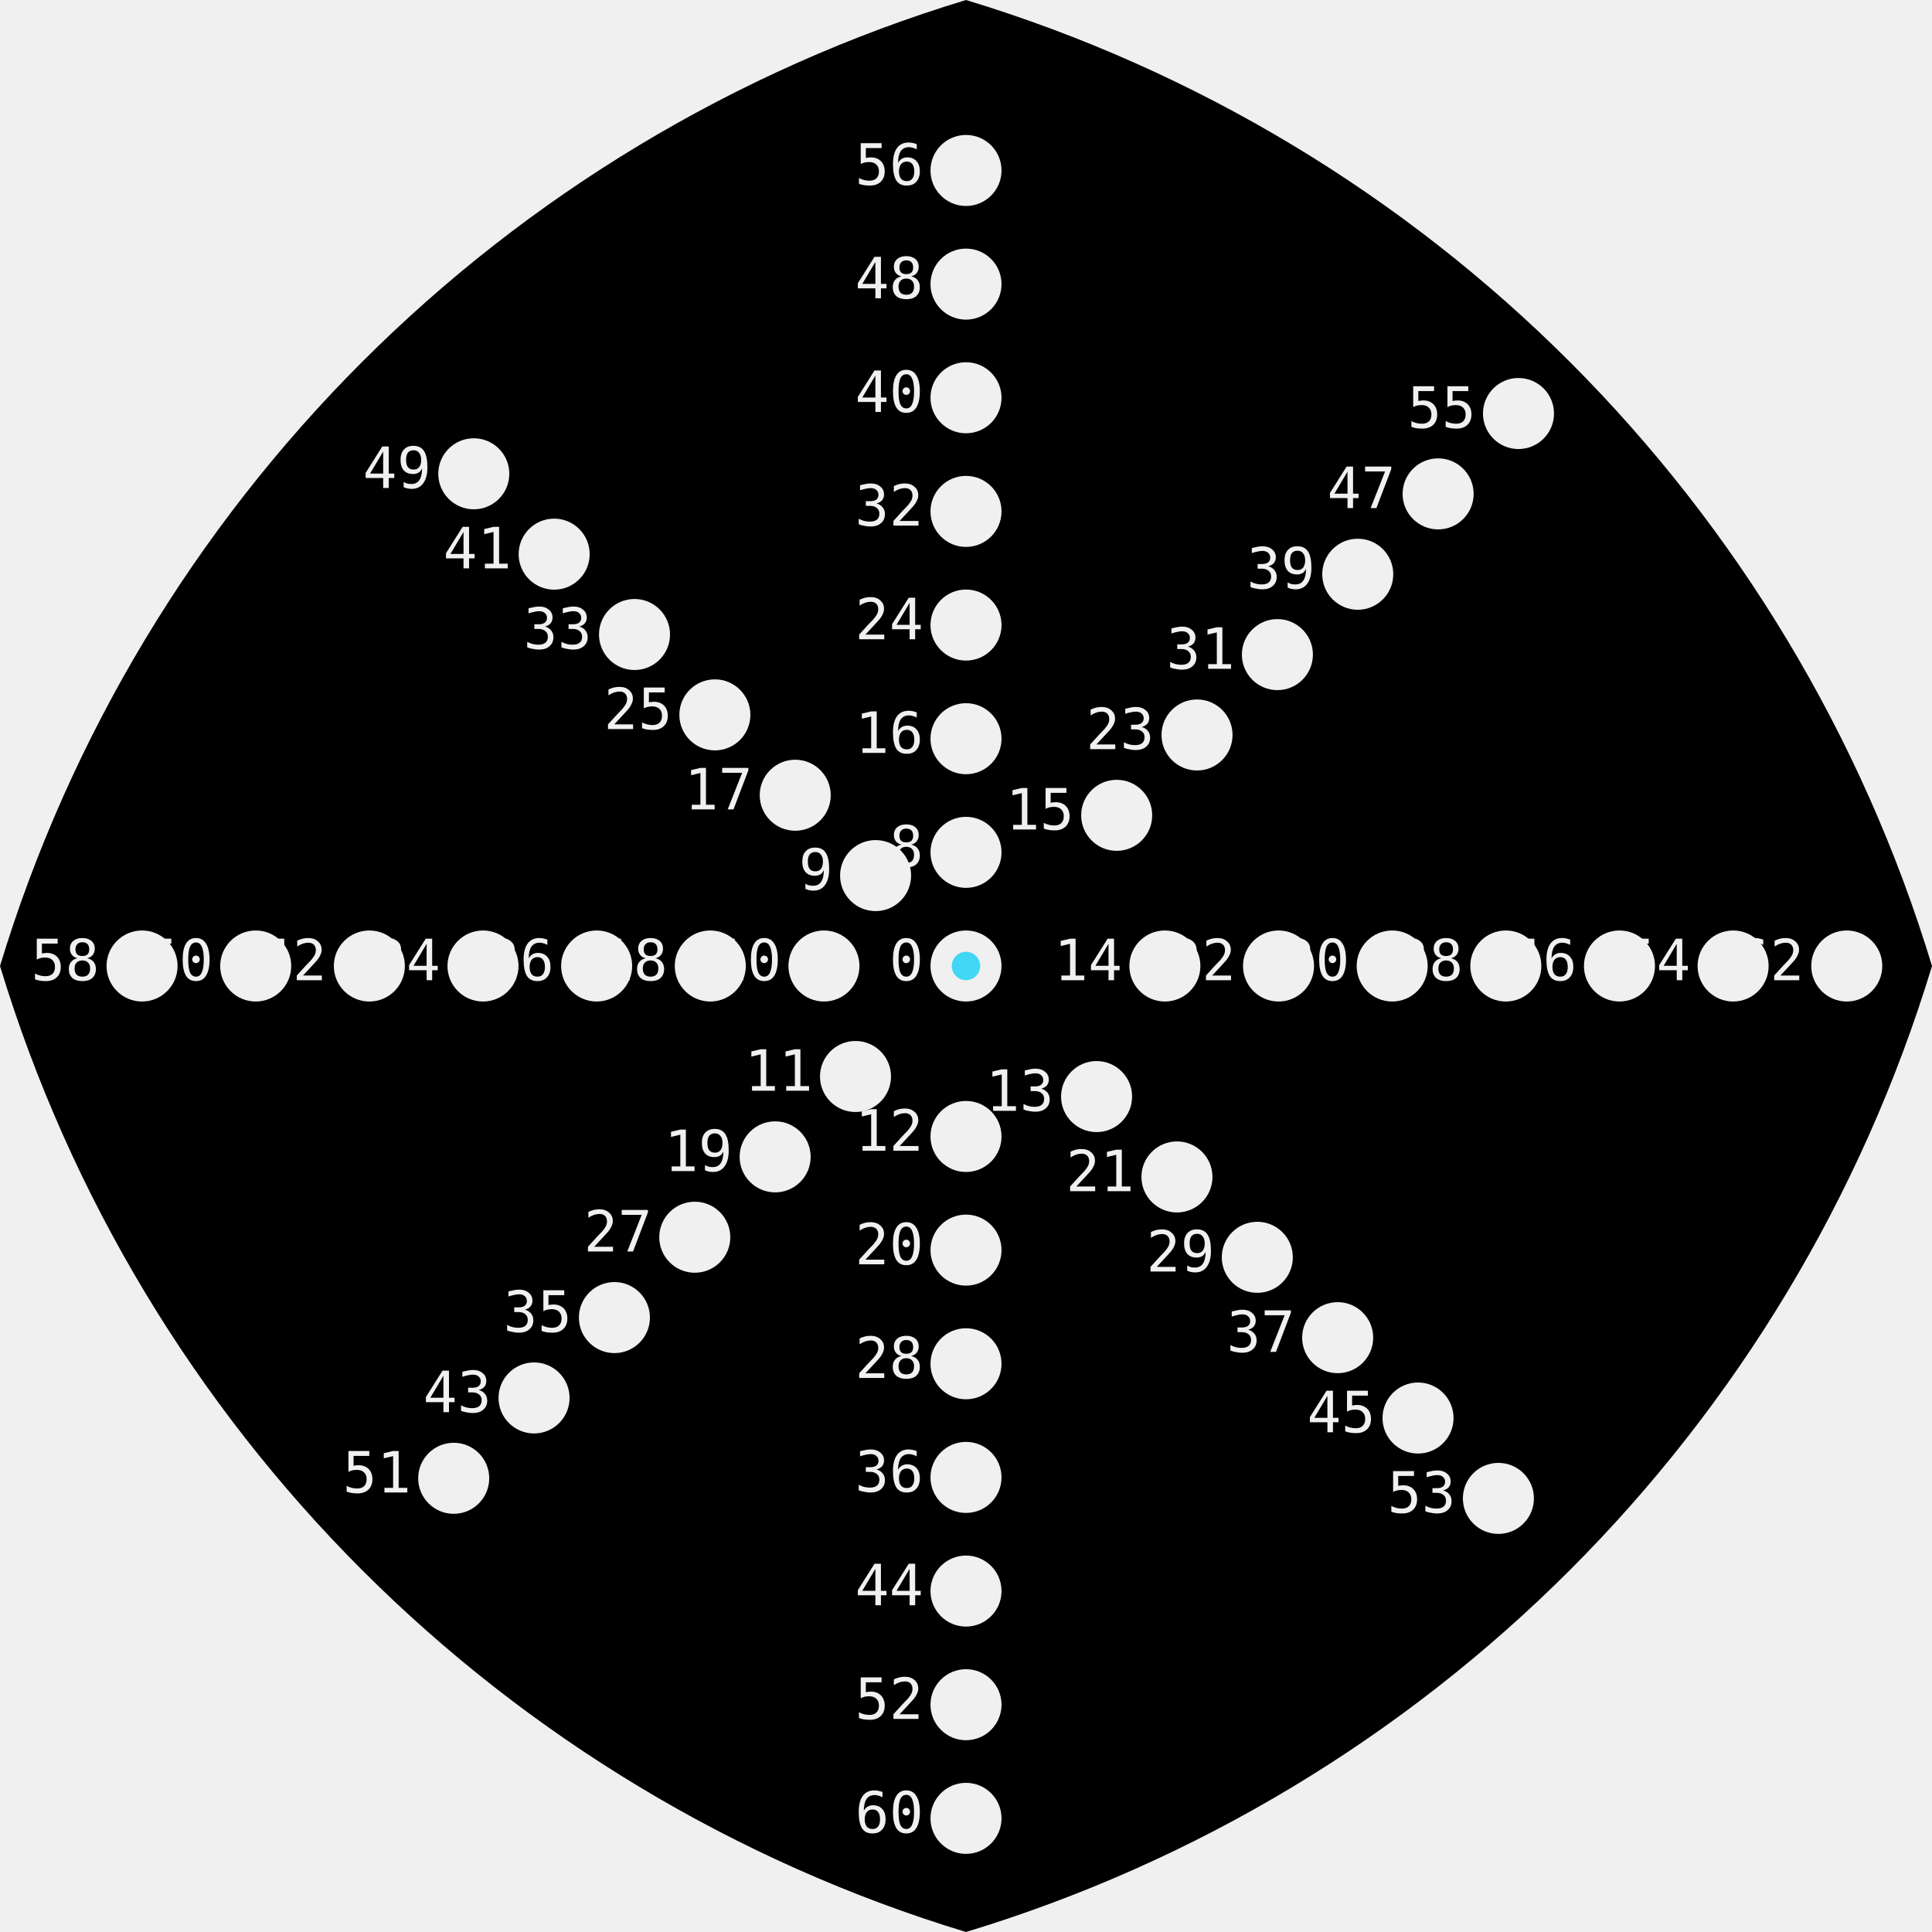
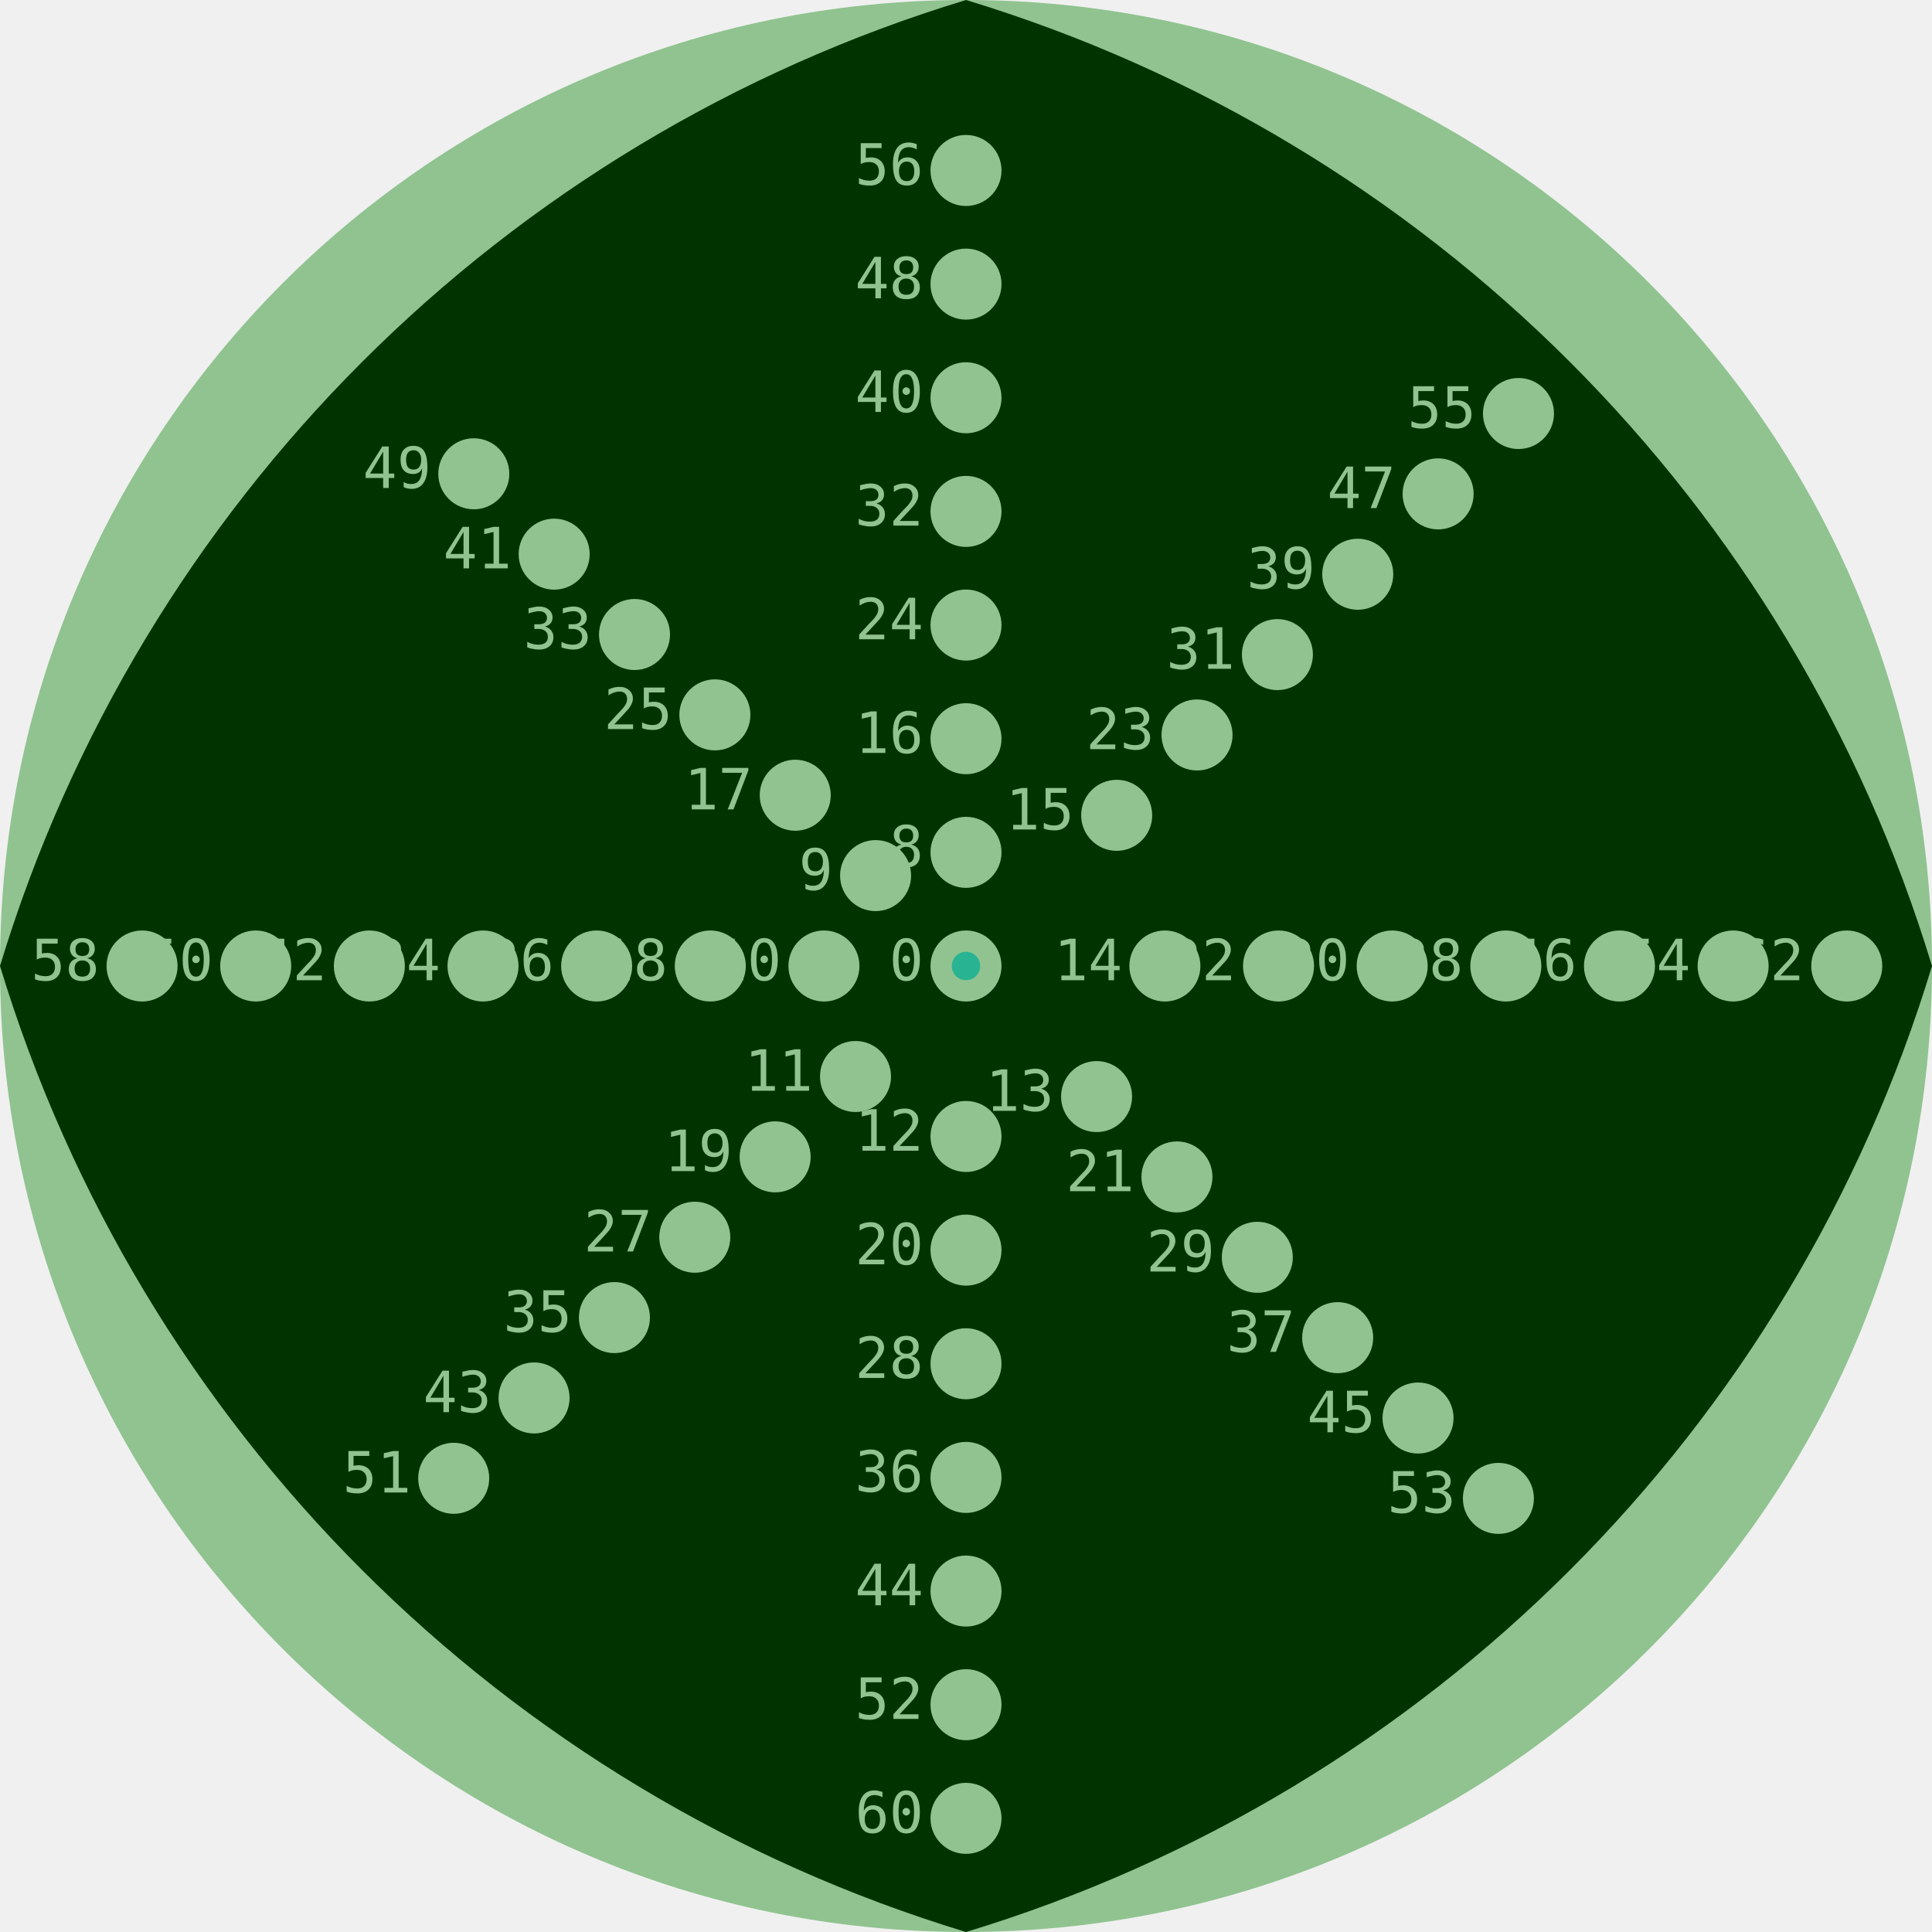
<svg xmlns="http://www.w3.org/2000/svg" xmlns:ns1="http://nathanfriend.io/inspiral">
  <g>
    <style>
      text {
        font-family: monospace;
        font-size: 4px;
      }
    </style>
    <mask id="holes">
      <rect width="100%" height="100%" fill="white" />
      <circle cx="68" cy="68" r="2.5" ns1:hole-name="0" ns1:hole-text-position-angle="0" ns1:hole-text-rotation-angle="0" />
      <text x="65" y="69" text-anchor="end">0</text>
      <circle cx="68" cy="60" r="2.5" ns1:hole-name="8" ns1:hole-text-position-angle="2.3415926535897933" ns1:hole-text-rotation-angle="-0.7" />
      <text x="65" y="61" text-anchor="end">8</text>
      <circle cx="68" cy="52" r="2.5" ns1:hole-name="16" ns1:hole-text-position-angle="2.741592653589793" ns1:hole-text-rotation-angle="0" />
      <text x="65" y="53" text-anchor="end">16</text>
      <circle cx="68" cy="44" r="2.5" ns1:hole-name="24" ns1:hole-text-position-angle="3.141592653589793" ns1:hole-text-rotation-angle="0" />
      <text x="65" y="45" text-anchor="end">24</text>
      <circle cx="68" cy="36" r="2.5" ns1:hole-name="32" ns1:hole-text-position-angle="3.141592653589793" ns1:hole-text-rotation-angle="0" />
      <text x="65" y="37" text-anchor="end">32</text>
      <circle cx="68" cy="28" r="2.5" ns1:hole-name="40" ns1:hole-text-position-angle="3.141592653589793" ns1:hole-text-rotation-angle="0" />
      <text x="65" y="29" text-anchor="end">40</text>
      <circle cx="68" cy="20" r="2.5" ns1:hole-name="48" ns1:hole-text-position-angle="3.141592653589793" ns1:hole-text-rotation-angle="0" />
      <text x="65" y="21" text-anchor="end">48</text>
      <circle cx="68" cy="12" r="2.5" ns1:hole-name="56" ns1:hole-text-position-angle="3.141592653589793" ns1:hole-text-rotation-angle="0" />
      <text x="65" y="13" text-anchor="end">56</text>
      <circle cx="61.636" cy="61.636" r="2.5" ns1:hole-name="9" ns1:hole-text-position-angle="3.1269908169872416" ns1:hole-text-rotation-angle="-1.4853981633974482" />
      <text x="58.636" y="62.636" text-anchor="end">9</text>
      <circle cx="55.979" cy="55.979" r="2.5" ns1:hole-name="17" ns1:hole-text-position-angle="3.5269908169872415" ns1:hole-text-rotation-angle="-0.7853981633974483" />
      <text x="52.979" y="56.979" text-anchor="end">17</text>
      <circle cx="50.322" cy="50.322" r="2.5" ns1:hole-name="25" ns1:hole-text-position-angle="3.9269908169872414" ns1:hole-text-rotation-angle="-0.7853981633974483" />
      <text x="47.322" y="51.322" text-anchor="end">25</text>
      <circle cx="44.665" cy="44.665" r="2.5" ns1:hole-name="33" ns1:hole-text-position-angle="3.9269908169872414" ns1:hole-text-rotation-angle="-0.7853981633974483" />
      <text x="41.665" y="45.665" text-anchor="end">33</text>
      <circle cx="39.009" cy="39.009" r="2.5" ns1:hole-name="41" ns1:hole-text-position-angle="3.9269908169872414" ns1:hole-text-rotation-angle="-0.7853981633974483" />
      <text x="36.009" y="40.009" text-anchor="end">41</text>
      <circle cx="33.352" cy="33.352" r="2.5" ns1:hole-name="49" ns1:hole-text-position-angle="3.9269908169872414" ns1:hole-text-rotation-angle="-0.7853981633974483" />
      <text x="30.352" y="34.352" text-anchor="end">49</text>
      <circle cx="58" cy="68" r="2.5" ns1:hole-name="10" ns1:hole-text-position-angle="4.312388980384689" ns1:hole-text-rotation-angle="-1.5707963267948966" />
      <text x="55" y="69" text-anchor="end">10</text>
      <circle cx="50" cy="68" r="2.5" ns1:hole-name="18" ns1:hole-text-position-angle="4.71238898038469" ns1:hole-text-rotation-angle="-1.5707963267948966" />
      <text x="47" y="69" text-anchor="end">18</text>
      <circle cx="42" cy="68" r="2.5" ns1:hole-name="26" ns1:hole-text-position-angle="4.71238898038469" ns1:hole-text-rotation-angle="-1.5707963267948966" />
      <text x="39" y="69" text-anchor="end">26</text>
      <circle cx="34" cy="68" r="2.5" ns1:hole-name="34" ns1:hole-text-position-angle="4.71238898038469" ns1:hole-text-rotation-angle="-1.5707963267948966" />
      <text x="31" y="69" text-anchor="end">34</text>
      <circle cx="26" cy="68" r="2.5" ns1:hole-name="42" ns1:hole-text-position-angle="4.71238898038469" ns1:hole-text-rotation-angle="-1.5707963267948966" />
      <text x="23" y="69" text-anchor="end">42</text>
      <circle cx="18" cy="68" r="2.5" ns1:hole-name="50" ns1:hole-text-position-angle="4.71238898038469" ns1:hole-text-rotation-angle="-1.5707963267948966" />
      <text x="15" y="69" text-anchor="end">50</text>
      <circle cx="10" cy="68" r="2.5" ns1:hole-name="58" ns1:hole-text-position-angle="4.71238898038469" ns1:hole-text-rotation-angle="-1.5707963267948966" />
      <text x="7" y="69" text-anchor="end">58</text>
      <circle cx="60.222" cy="75.778" r="2.5" ns1:hole-name="11" ns1:hole-text-position-angle="4.997787143782138" ns1:hole-text-rotation-angle="-2.356194490192345" />
      <text x="57.222" y="76.778" text-anchor="end">11</text>
      <circle cx="54.565" cy="81.435" r="2.5" ns1:hole-name="19" ns1:hole-text-position-angle="5.497787143782138" ns1:hole-text-rotation-angle="-2.356194490192345" />
      <text x="51.565" y="82.435" text-anchor="end">19</text>
      <circle cx="48.908" cy="87.092" r="2.5" ns1:hole-name="27" ns1:hole-text-position-angle="5.497787143782138" ns1:hole-text-rotation-angle="-2.356194490192345" />
      <text x="45.908" y="88.092" text-anchor="end">27</text>
      <circle cx="43.251" cy="92.749" r="2.5" ns1:hole-name="35" ns1:hole-text-position-angle="5.497787143782138" ns1:hole-text-rotation-angle="-2.356194490192345" />
      <text x="40.251" y="93.749" text-anchor="end">35</text>
      <circle cx="37.594" cy="98.406" r="2.5" ns1:hole-name="43" ns1:hole-text-position-angle="5.497787143782138" ns1:hole-text-rotation-angle="-2.356194490192345" />
      <text x="34.594" y="99.406" text-anchor="end">43</text>
      <circle cx="31.938" cy="104.062" r="2.5" ns1:hole-name="51" ns1:hole-text-position-angle="5.497787143782138" ns1:hole-text-rotation-angle="-2.356194490192345" />
      <text x="28.938" y="105.062" text-anchor="end">51</text>
      <circle cx="68" cy="80" r="2.5" ns1:hole-name="12" ns1:hole-text-position-angle="6.083185307179586" ns1:hole-text-rotation-angle="-3.141592653589793" />
      <text x="65" y="81" text-anchor="end">12</text>
      <circle cx="68" cy="88" r="2.5" ns1:hole-name="20" ns1:hole-text-position-angle="6.283185307179586" ns1:hole-text-rotation-angle="-3.141592653589793" />
      <text x="65" y="89" text-anchor="end">20</text>
      <circle cx="68" cy="96" r="2.5" ns1:hole-name="28" ns1:hole-text-position-angle="6.283185307179586" ns1:hole-text-rotation-angle="-3.141592653589793" />
      <text x="65" y="97" text-anchor="end">28</text>
      <circle cx="68" cy="104" r="2.5" ns1:hole-name="36" ns1:hole-text-position-angle="6.283185307179586" ns1:hole-text-rotation-angle="-3.141592653589793" />
      <text x="65" y="105" text-anchor="end">36</text>
      <circle cx="68" cy="112" r="2.5" ns1:hole-name="44" ns1:hole-text-position-angle="6.283185307179586" ns1:hole-text-rotation-angle="-3.141592653589793" />
      <text x="65" y="113" text-anchor="end">44</text>
      <circle cx="68" cy="120" r="2.5" ns1:hole-name="52" ns1:hole-text-position-angle="6.283185307179586" ns1:hole-text-rotation-angle="-3.141592653589793" />
      <text x="65" y="121" text-anchor="end">52</text>
      <circle cx="68" cy="128" r="2.5" ns1:hole-name="60" ns1:hole-text-position-angle="6.283185307179586" ns1:hole-text-rotation-angle="-3.141592653589793" />
      <text x="65" y="129" text-anchor="end">60</text>
      <circle cx="77.192" cy="77.192" r="2.5" ns1:hole-name="13" ns1:hole-text-position-angle="6.668583470577034" ns1:hole-text-rotation-angle="-3.9269908169872414" />
      <text x="74.192" y="78.192" text-anchor="end">13</text>
      <circle cx="82.849" cy="82.849" r="2.5" ns1:hole-name="21" ns1:hole-text-position-angle="7.0685834705770345" ns1:hole-text-rotation-angle="-3.9269908169872414" />
      <text x="79.849" y="83.849" text-anchor="end">21</text>
      <circle cx="88.506" cy="88.506" r="2.5" ns1:hole-name="29" ns1:hole-text-position-angle="7.0685834705770345" ns1:hole-text-rotation-angle="-3.9269908169872414" />
      <text x="85.506" y="89.506" text-anchor="end">29</text>
      <circle cx="94.163" cy="94.163" r="2.5" ns1:hole-name="37" ns1:hole-text-position-angle="7.0685834705770345" ns1:hole-text-rotation-angle="-3.9269908169872414" />
      <text x="91.163" y="95.163" text-anchor="end">37</text>
      <circle cx="99.82" cy="99.82" r="2.5" ns1:hole-name="45" ns1:hole-text-position-angle="7.0685834705770345" ns1:hole-text-rotation-angle="-3.9269908169872414" />
      <text x="96.82" y="100.82" text-anchor="end">45</text>
      <circle cx="105.477" cy="105.477" r="2.5" ns1:hole-name="53" ns1:hole-text-position-angle="7.0685834705770345" ns1:hole-text-rotation-angle="-3.9269908169872414" />
      <text x="102.477" y="106.477" text-anchor="end">53</text>
      <circle cx="82" cy="68" r="2.5" ns1:hole-name="14" ns1:hole-text-position-angle="7.653981633974483" ns1:hole-text-rotation-angle="-4.71238898038469" />
      <text x="79" y="69" text-anchor="end">14</text>
      <circle cx="90" cy="68" r="2.5" ns1:hole-name="22" ns1:hole-text-position-angle="7.853981633974483" ns1:hole-text-rotation-angle="-4.71238898038469" />
      <text x="87" y="69" text-anchor="end">22</text>
      <circle cx="98" cy="68" r="2.5" ns1:hole-name="30" ns1:hole-text-position-angle="7.853981633974483" ns1:hole-text-rotation-angle="-4.71238898038469" />
      <text x="95" y="69" text-anchor="end">30</text>
      <circle cx="106" cy="68" r="2.5" ns1:hole-name="38" ns1:hole-text-position-angle="7.853981633974483" ns1:hole-text-rotation-angle="-4.71238898038469" />
      <text x="103" y="69" text-anchor="end">38</text>
      <circle cx="114" cy="68" r="2.5" ns1:hole-name="46" ns1:hole-text-position-angle="7.853981633974483" ns1:hole-text-rotation-angle="-4.71238898038469" />
      <text x="111" y="69" text-anchor="end">46</text>
      <circle cx="122" cy="68" r="2.5" ns1:hole-name="54" ns1:hole-text-position-angle="7.853981633974483" ns1:hole-text-rotation-angle="-4.71238898038469" />
      <text x="119" y="69" text-anchor="end">54</text>
      <circle cx="130" cy="68" r="2.5" ns1:hole-name="62" ns1:hole-text-position-angle="7.853981633974483" ns1:hole-text-rotation-angle="-4.71238898038469" />
      <text x="127" y="69" text-anchor="end">62</text>
      <circle cx="78.607" cy="57.393" r="2.5" ns1:hole-name="15" ns1:hole-text-position-angle="8.439379797371931" ns1:hole-text-rotation-angle="-5.497787143782138" />
      <text x="75.607" y="58.393" text-anchor="end">15</text>
      <circle cx="84.263" cy="51.737" r="2.5" ns1:hole-name="23" ns1:hole-text-position-angle="8.63937979737193" ns1:hole-text-rotation-angle="-5.497787143782138" />
      <text x="81.263" y="52.737" text-anchor="end">23</text>
      <circle cx="89.92" cy="46.08" r="2.5" ns1:hole-name="31" ns1:hole-text-position-angle="8.63937979737193" ns1:hole-text-rotation-angle="-5.497787143782138" />
      <text x="86.92" y="47.08" text-anchor="end">31</text>
      <circle cx="95.577" cy="40.423" r="2.5" ns1:hole-name="39" ns1:hole-text-position-angle="8.63937979737193" ns1:hole-text-rotation-angle="-5.497787143782138" />
      <text x="92.577" y="41.423" text-anchor="end">39</text>
      <circle cx="101.234" cy="34.766" r="2.5" ns1:hole-name="47" ns1:hole-text-position-angle="8.63937979737193" ns1:hole-text-rotation-angle="-5.497787143782138" />
      <text x="98.234" y="35.766" text-anchor="end">47</text>
      <circle cx="106.891" cy="29.109" r="2.5" ns1:hole-name="55" ns1:hole-text-position-angle="8.63937979737193" ns1:hole-text-rotation-angle="-5.497787143782138" />
      <text x="103.891" y="30.109" text-anchor="end">55</text>
    </mask>
-     <path mask="url(#holes)" d="M 136 68              A 102 102 0 0 0 68 0              A 102 102 0 0 0 0 68              A 102 102 0 0 0 68 136              A 102 102 0 0 0 136 68              Z" />
+     <path id="shape" mask="url(#holes)" d="M 136 68              A 102 102 0 0 0 68 0              A 102 102 0 0 0 0 68              A 102 102 0 0 0 68 136              A 102 102 0 0 0 136 68              Z" />
    <circle id="center-point" cx="68" cy="68" r="1" fill="#42d7f5" />
+     <style>
+       #clip {
+         fill: green;
+         opacity: 0.4;
+       }
+     </style>
+     <ellipse id="clip" cx="68" cy="68" rx="68" ry="68" />
  </g>
</svg>
